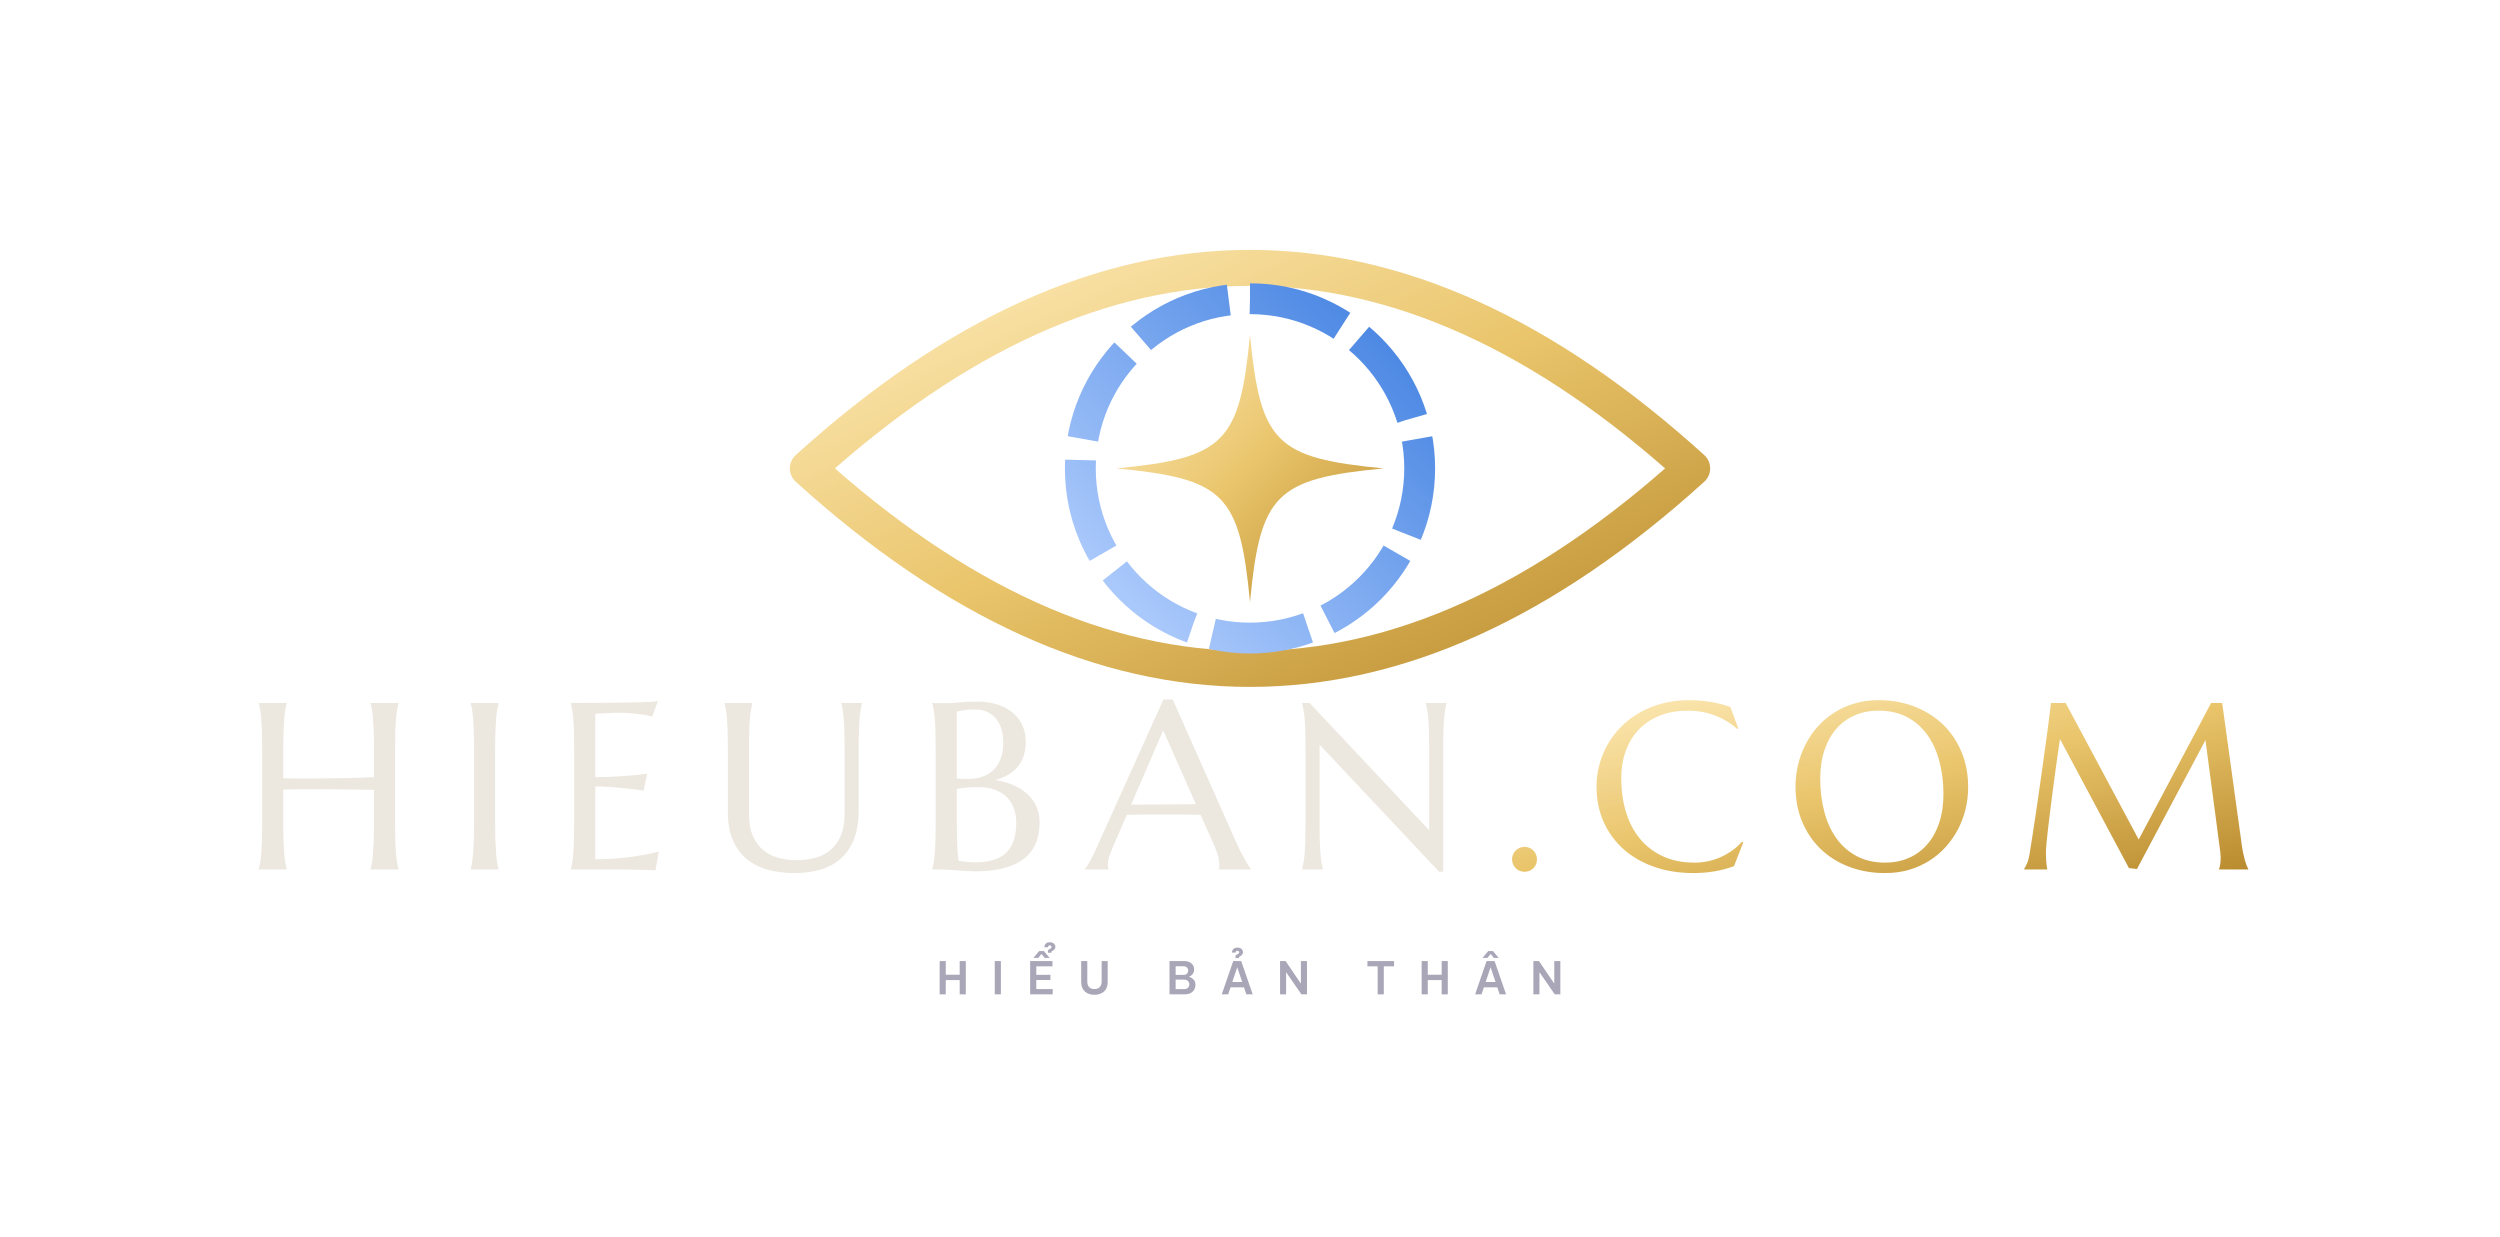
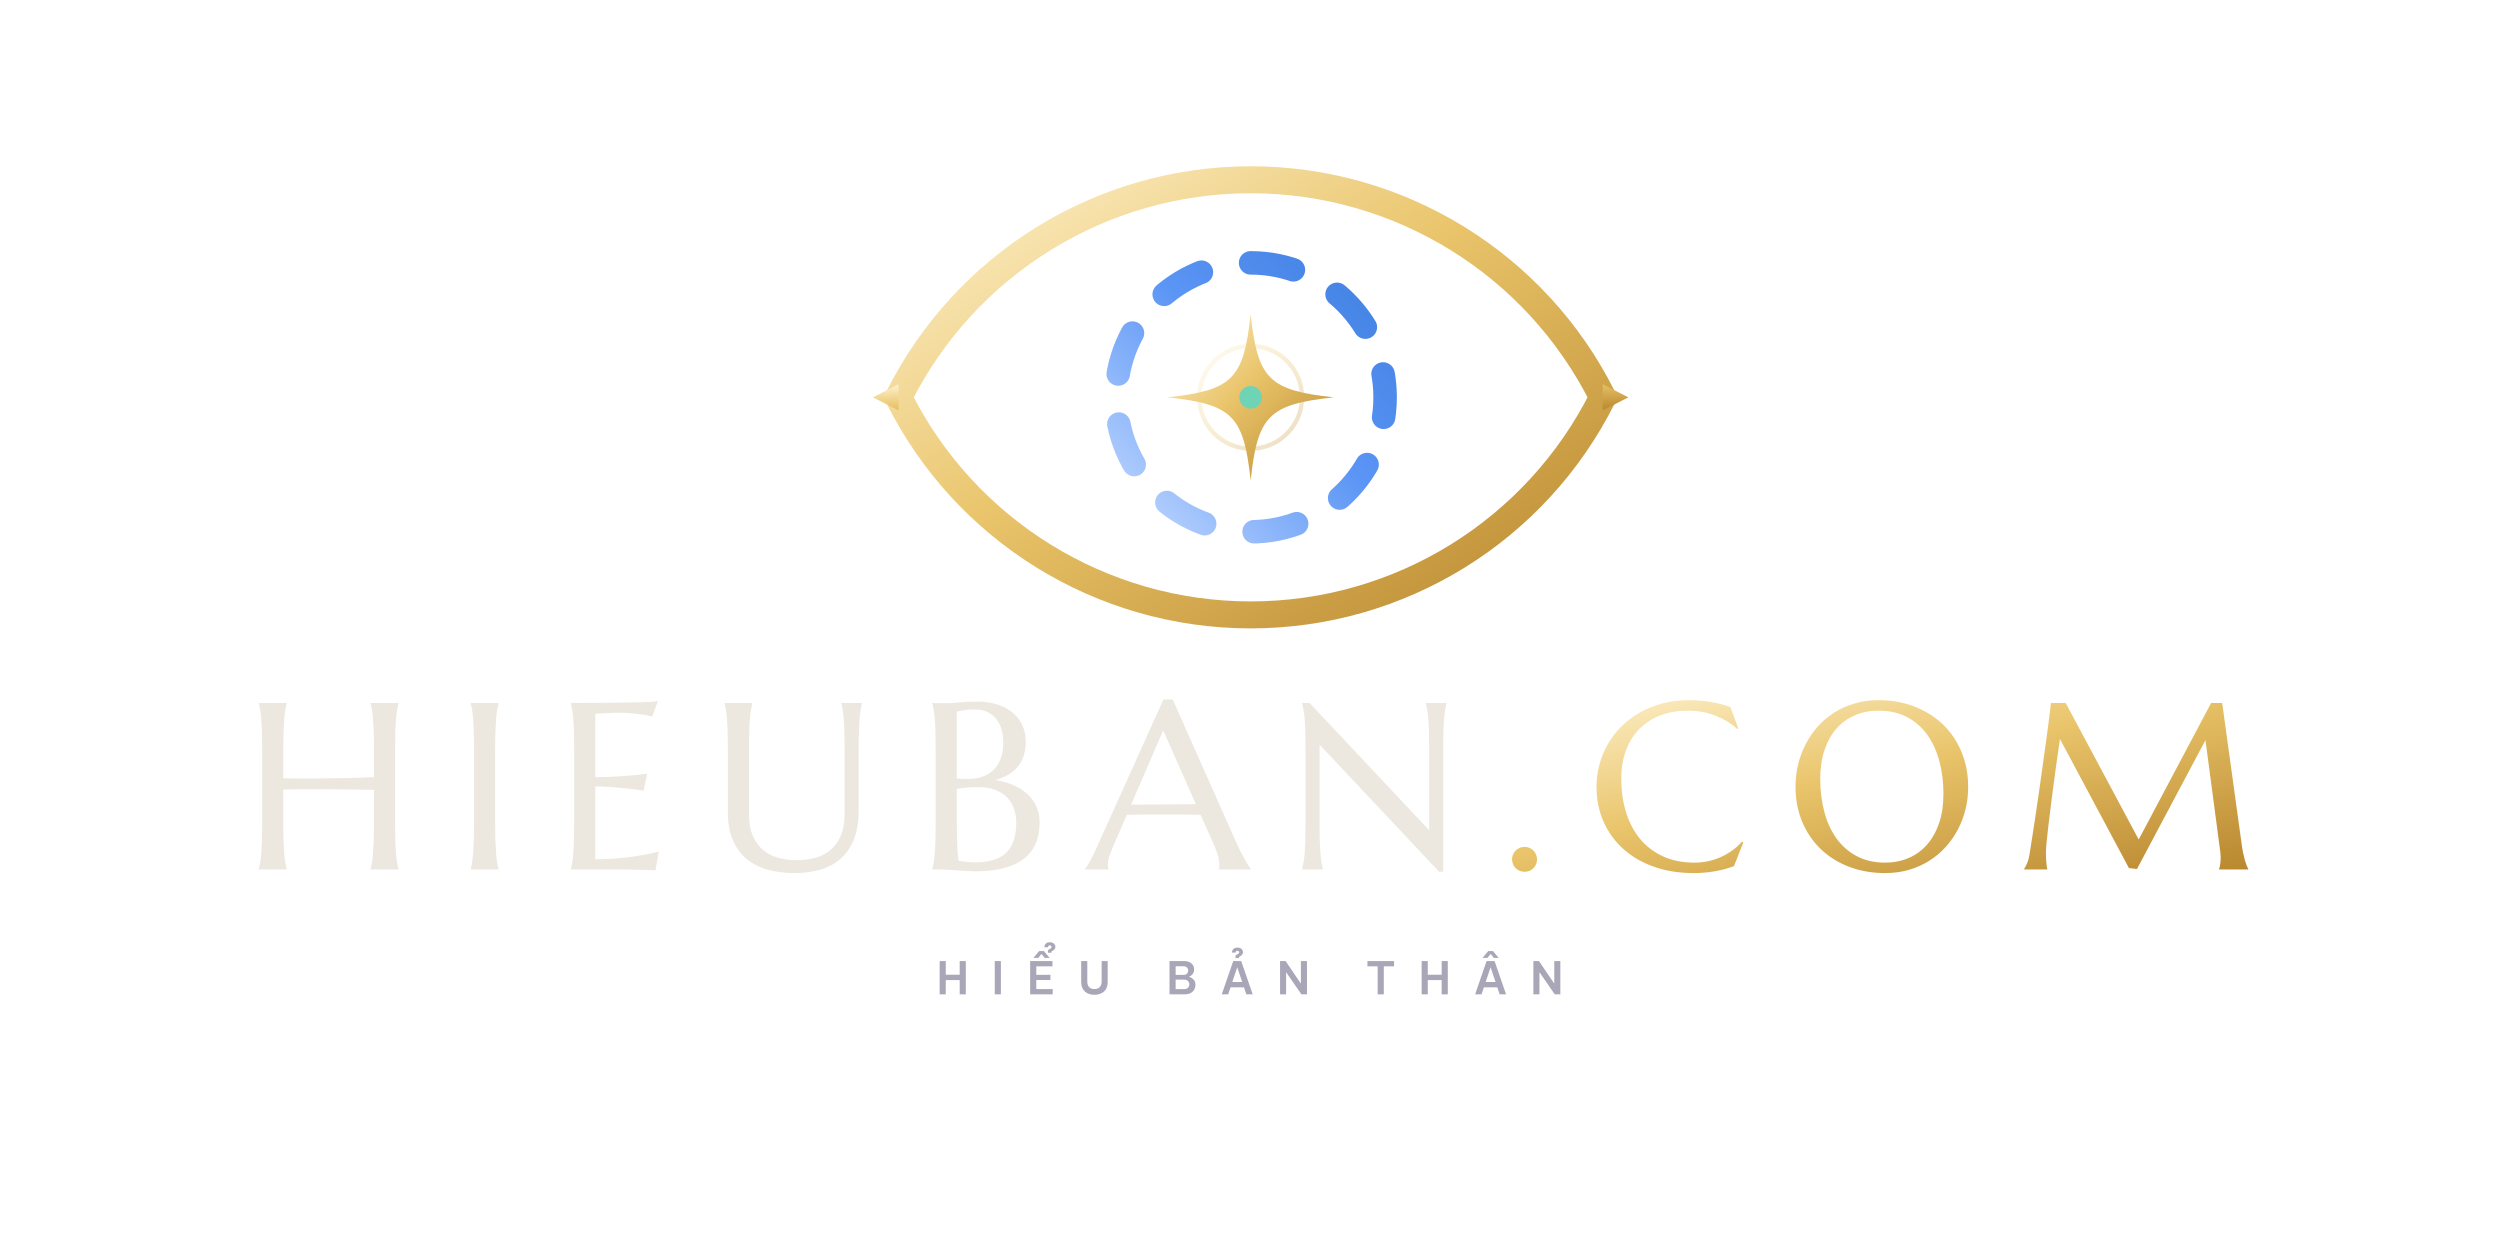
<svg xmlns="http://www.w3.org/2000/svg" viewBox="0 0 660.658 326.765" width="660.658" height="326.765" role="img" aria-label="Hiểu Bản Thân — hieuban.com">
  <defs>
    <linearGradient id="v" x1="0" y1="0" x2="1" y2="1">
-       <stop offset="0" stop-color="#FFEDBE" />
-       <stop offset="0.5" stop-color="#E9C46A" />
-       <stop offset="1" stop-color="#B98A2E" />
+       <stop offset="0" stop-color="#FFF3D1" />
+       <stop offset="0.45" stop-color="#E9C46A" />
+       <stop offset="1" stop-color="#B8862D" />
    </linearGradient>
    <linearGradient id="l" x1="0" y1="0" x2="1" y2="1">
-       <stop offset="0" stop-color="#B9D3FF" />
+       <stop offset="0" stop-color="#C4DAFF" />
+       <stop offset="0.55" stop-color="#5B95F5" />
      <stop offset="1" stop-color="#3F7FE0" />
    </linearGradient>
+     <linearGradient id="j" x1="0" y1="0" x2="1" y2="1">
+       <stop offset="0" stop-color="#A8F0DC" />
+       <stop offset="1" stop-color="#5FC4A5" />
+     </linearGradient>
+     <radialGradient id="glow" cx="50%" cy="50%" r="50%">
+       <stop offset="0%" stop-color="#E9C46A" stop-opacity="0.24" />
+       <stop offset="65%" stop-color="#3F7FE0" stop-opacity="0.08" />
+       <stop offset="100%" stop-color="#0A0A17" stop-opacity="0" />
+     </radialGradient>
  </defs>
-   <g transform="translate(194.46 -12.09) scale(1.3587)">
-     <path d="M14 100 Q100 22 186 100 Q100 178 14 100 Z" fill="none" stroke="url(#v)" stroke-width="7" stroke-linejoin="round" />
-     <circle cx="100" cy="100" r="33" fill="none" stroke="url(#l)" stroke-width="6" stroke-dasharray="18.9 4.14" transform="rotate(-90 100 100)" />
-     <path d="M100 74 C102 95 105 98 126 100 C105 102 102 105 100 126 C98 105 95 102 74 100 C95 98 98 95 100 74 Z" fill="url(#v)" />
+   <g transform="translate(215.50 -10.00) scale(1.15)">
+     <path class="hb-mat" d="M19.1 100 A90.45 90.45 0 0 1 180.9 100 A90.45 90.45 0 0 1 19.1 100 Z" fill="none" stroke="url(#v)" stroke-width="6.2" stroke-linecap="round" stroke-linejoin="round" />
+     <path d="M13.2 100 L19.1 97.0 L19.1 103.0 Z M186.8 100 L180.9 97.0 L180.9 103.0 Z" fill="url(#v)" />
+     <circle cx="100" cy="100" r="11.8" fill="none" stroke="url(#v)" stroke-width="1" stroke-opacity="0.28" />
+     <circle class="hb-vong" cx="100" cy="100" r="30.9" fill="none" stroke="url(#l)" stroke-width="5.4" stroke-linecap="round" stroke-dasharray="10.00 11.572" transform="rotate(-90 100 100)" />
+     <path class="hb-sao" d="M100 80.9 C101.6 95.8 104.2 98.4 119.1 100 C104.2 101.6 101.6 104.2 100 119.1 C98.4 104.2 95.8 101.6 80.9 100 C95.8 98.4 98.4 95.8 100 80.9 Z" fill="url(#v)" />
+     <circle cx="100" cy="100" r="2.6" fill="#6FD3B5" />
  </g>
  <path d="M34.83 -21.05Q33.6 -21.08 31.76 -21.09Q29.92 -21.11 27.75 -21.14Q25.59 -21.17 23.24 -21.19Q20.9 -21.2 18.66 -21.22Q16.42 -21.23 14.39 -21.2Q12.37 -21.17 10.86 -21.11V-12Q10.86 -9.39 10.94 -7.44Q11.02 -5.49 11.12 -4.08Q11.23 -2.67 11.4 -1.72Q11.57 -0.77 11.75 -0.12V0H4.39V-0.12Q4.57 -0.77 4.74 -1.72Q4.91 -2.67 5.03 -4.08Q5.15 -5.49 5.22 -7.44Q5.28 -9.39 5.28 -12V-31.97Q5.28 -34.58 5.22 -36.53Q5.15 -38.48 5.03 -39.9Q4.91 -41.33 4.74 -42.28Q4.57 -43.23 4.39 -43.88V-44H11.75V-43.88Q11.57 -43.23 11.4 -42.28Q11.23 -41.33 11.12 -39.9Q11.02 -38.48 10.94 -36.53Q10.86 -34.58 10.86 -31.97V-24.12Q12.46 -24.06 14.48 -24.04Q16.51 -24.03 18.72 -24.04Q20.93 -24.06 23.21 -24.09Q25.5 -24.12 27.63 -24.16Q29.76 -24.21 31.62 -24.27Q33.48 -24.33 34.83 -24.39V-31.97Q34.83 -34.58 34.75 -36.53Q34.67 -38.48 34.56 -39.9Q34.46 -41.33 34.29 -42.28Q34.12 -43.23 33.94 -43.88V-44H41.3V-43.88Q41.12 -43.23 40.95 -42.28Q40.78 -41.33 40.66 -39.9Q40.53 -38.48 40.47 -36.53Q40.41 -34.58 40.41 -31.97V-12Q40.41 -9.39 40.47 -7.44Q40.53 -5.49 40.66 -4.08Q40.78 -2.67 40.95 -1.72Q41.12 -0.77 41.3 -0.12V0H33.94V-0.12Q34.12 -0.77 34.29 -1.72Q34.46 -2.67 34.56 -4.08Q34.67 -5.49 34.75 -7.44Q34.83 -9.39 34.83 -12Z M60.41 -0.12Q60.59 -0.77 60.74 -1.72Q60.9 -2.67 61.02 -4.08Q61.14 -5.49 61.2 -7.44Q61.26 -9.39 61.26 -12V-31.97Q61.26 -34.58 61.2 -36.53Q61.14 -38.48 61.02 -39.9Q60.9 -41.33 60.74 -42.28Q60.59 -43.23 60.41 -43.88V-44H67.74V-43.88Q67.56 -43.23 67.39 -42.28Q67.22 -41.33 67.11 -39.9Q67 -38.48 66.93 -36.53Q66.85 -34.58 66.85 -31.97V-12Q66.85 -9.39 66.93 -7.44Q67 -5.49 67.11 -4.08Q67.22 -2.67 67.39 -1.72Q67.56 -0.77 67.74 -0.12V0H60.41Z M86.85 -44Q90.68 -44 94.47 -44.03Q98.26 -44.06 101.42 -44.11Q104.58 -44.15 106.82 -44.25Q109.06 -44.34 109.86 -44.49L108.35 -40.41Q107.34 -40.69 105.99 -40.9Q104.83 -41.09 103.15 -41.25Q101.48 -41.42 99.3 -41.42Q98.57 -41.42 97.54 -41.38Q96.51 -41.33 95.56 -41.27Q94.45 -41.21 93.32 -41.15V-24.39Q96.48 -24.42 99.03 -24.58Q101.57 -24.73 103.35 -24.88Q105.44 -25.07 107.03 -25.31L106.08 -20.86Q103.97 -21.14 101.76 -21.39Q99.85 -21.6 97.61 -21.77Q95.38 -21.94 93.32 -21.94V-2.7Q96.94 -2.7 99.98 -3.01Q103.02 -3.31 105.29 -3.71Q107.92 -4.14 110.1 -4.73L109.21 0.25Q108.85 0.21 108.11 0.18Q107.37 0.15 106.47 0.12Q105.56 0.09 104.56 0.08Q103.57 0.06 102.68 0.05Q101.79 0.03 101.1 0.02Q100.41 0 100.1 0H86.85V-0.12Q87.03 -0.77 87.2 -1.72Q87.37 -2.67 87.49 -4.08Q87.61 -5.49 87.67 -7.44Q87.73 -9.39 87.73 -12V-31.97Q87.73 -34.58 87.67 -36.53Q87.61 -38.48 87.49 -39.9Q87.37 -41.33 87.2 -42.28Q87.03 -43.23 86.85 -43.88V-44Z M159.19 -31.97Q159.19 -34.58 159.13 -36.53Q159.06 -38.48 158.94 -39.9Q158.82 -41.33 158.67 -42.28Q158.51 -43.23 158.33 -43.88V-44H163.79V-43.88Q163.61 -43.23 163.44 -42.28Q163.27 -41.33 163.16 -39.9Q163.05 -38.48 162.98 -36.53Q162.9 -34.58 162.9 -31.97V-15.4Q162.9 -11.02 161.64 -7.92Q160.38 -4.82 158.14 -2.84Q155.9 -0.86 152.77 0.05Q149.64 0.95 145.93 0.95Q142.22 0.95 139.01 0.09Q135.81 -0.77 133.43 -2.68Q131.05 -4.6 129.7 -7.66Q128.35 -10.71 128.35 -15.1V-31.97Q128.35 -34.58 128.29 -36.53Q128.23 -38.48 128.1 -39.9Q127.98 -41.33 127.81 -42.28Q127.64 -43.23 127.46 -43.88V-44H134.82V-43.88Q134.64 -43.23 134.47 -42.28Q134.3 -41.33 134.18 -39.9Q134.06 -38.48 134 -36.53Q133.93 -34.58 133.93 -31.97V-14.76Q133.93 -11.11 135.02 -8.73Q136.11 -6.35 137.89 -4.96Q139.67 -3.56 141.94 -3.01Q144.21 -2.45 146.58 -2.45Q148.94 -2.45 151.21 -3.01Q153.48 -3.56 155.24 -4.96Q157.01 -6.35 158.1 -8.73Q159.19 -11.11 159.19 -14.76Z M183.26 -31.97Q183.26 -34.58 183.2 -36.53Q183.14 -38.48 183.02 -39.9Q182.9 -41.33 182.73 -42.28Q182.56 -43.23 182.37 -43.88V-44Q182.99 -43.97 183.66 -43.97Q184.25 -43.94 184.97 -43.94Q185.69 -43.94 186.45 -43.94Q187.56 -43.94 189.45 -44.15Q191.33 -44.37 194.31 -44.37Q197.07 -44.37 199.4 -43.65Q201.73 -42.93 203.44 -41.58Q205.14 -40.23 206.11 -38.25Q207.07 -36.27 207.07 -33.75Q207.07 -31.63 206.49 -29.96Q205.91 -28.29 204.85 -27.05Q203.79 -25.8 202.3 -24.96Q200.81 -24.12 199.03 -23.63Q201.64 -23.23 203.79 -22.29Q205.94 -21.36 207.49 -19.94Q209.04 -18.53 209.88 -16.65Q210.73 -14.76 210.73 -12.46Q210.73 -5.98 206.46 -2.75Q202.2 0.49 193.7 0.49Q192.78 0.49 191.55 0.41Q190.32 0.34 189.05 0.25Q187.77 0.15 186.55 0.08Q185.32 0 184.4 0H182.37V-0.12Q182.56 -0.77 182.73 -1.72Q182.9 -2.67 183.02 -4.08Q183.14 -5.49 183.2 -7.44Q183.26 -9.39 183.26 -12ZM194.52 -21.75Q192.44 -21.75 191.03 -21.6Q189.61 -21.45 188.85 -21.29V-12Q188.85 -8.41 188.97 -6.08Q189.09 -3.74 189.31 -2.27Q190.47 -2.12 191.64 -1.99Q192.81 -1.87 193.51 -1.87Q199.25 -1.87 201.9 -4.43Q204.56 -7 204.56 -12.3Q204.56 -14.39 203.93 -16.12Q203.3 -17.86 202.06 -19.12Q200.81 -20.37 198.93 -21.06Q197.04 -21.75 194.52 -21.75ZM188.85 -24.06Q189.71 -23.96 190.38 -23.95Q191.06 -23.93 191.82 -23.93Q193.91 -23.93 195.63 -24.53Q197.35 -25.13 198.56 -26.33Q199.77 -27.52 200.45 -29.32Q201.12 -31.11 201.12 -33.51Q201.12 -35.5 200.63 -37.13Q200.14 -38.75 199.17 -39.9Q198.21 -41.05 196.79 -41.67Q195.38 -42.28 193.57 -42.28Q192.41 -42.28 191.53 -42.19Q190.66 -42.1 190.04 -41.97Q189.34 -41.85 188.85 -41.67Z M258.12 0V-0.12Q258.18 -0.28 258.21 -0.58Q258.24 -0.89 258.24 -1.14Q258.24 -2.09 257.98 -3.24Q257.72 -4.39 256.99 -6.11L253.27 -14.45Q251.55 -14.51 248.7 -14.51Q245.85 -14.51 242.53 -14.51Q240.11 -14.51 237.85 -14.51Q235.6 -14.51 233.79 -14.45L230.26 -6.35Q229.8 -5.22 229.28 -3.87Q228.76 -2.52 228.76 -1.14Q228.76 -0.74 228.82 -0.48Q228.88 -0.21 228.94 -0.12V0H222.68V-0.12Q223.23 -0.71 224.06 -2.19Q224.89 -3.68 225.87 -5.92L243.45 -44.92H245.91L262.57 -7.43Q263.15 -6.11 263.78 -4.86Q264.41 -3.62 264.96 -2.64Q265.52 -1.66 265.95 -0.98Q266.37 -0.31 266.53 -0.12V0ZM238.24 -17.15Q240.02 -17.15 241.89 -17.17Q243.76 -17.18 245.56 -17.2Q247.35 -17.21 249.01 -17.23Q250.66 -17.24 252.02 -17.27L243.39 -36.76L234.92 -17.15Z M282.07 -44 313.68 -10.37V-31.97Q313.68 -34.58 313.62 -36.53Q313.56 -38.48 313.43 -39.9Q313.31 -41.33 313.14 -42.28Q312.97 -43.23 312.79 -43.88V-44H318.25V-43.88Q318.07 -43.23 317.91 -42.28Q317.76 -41.33 317.64 -39.9Q317.51 -38.48 317.45 -36.53Q317.39 -34.58 317.39 -31.97V0.61H316.32L284.71 -32.98V-12Q284.71 -9.39 284.78 -7.44Q284.84 -5.49 284.96 -4.08Q285.08 -2.67 285.24 -1.72Q285.39 -0.77 285.57 -0.12V0H280.11V-0.12Q280.3 -0.77 280.46 -1.72Q280.63 -2.67 280.76 -4.08Q280.88 -5.49 280.94 -7.44Q281 -9.39 281 -12V-31.97Q281 -34.58 280.94 -36.53Q280.88 -38.48 280.76 -39.9Q280.63 -41.33 280.46 -42.28Q280.3 -43.23 280.11 -43.88V-44Z" transform="translate(64.00 229.77)" fill="#ECE8DF" />
  <path d="M335.58 -2.7Q335.58 -3.38 335.84 -3.97Q336.1 -4.57 336.54 -5.02Q336.99 -5.46 337.59 -5.72Q338.19 -5.98 338.86 -5.98Q339.57 -5.98 340.16 -5.72Q340.76 -5.46 341.21 -5.02Q341.65 -4.57 341.91 -3.97Q342.17 -3.38 342.17 -2.7Q342.17 -1.29 341.22 -0.34Q340.27 0.61 338.86 0.61Q338.19 0.61 337.59 0.35Q336.99 0.09 336.54 -0.35Q336.1 -0.8 335.84 -1.4Q335.58 -1.99 335.58 -2.7Z M395.37 -37.25 395.09 -37.13Q392.7 -39.34 389.34 -40.66Q385.98 -41.97 381.96 -41.97Q378.09 -41.97 374.87 -40.76Q371.65 -39.55 369.33 -37.25Q367.02 -34.95 365.73 -31.6Q364.44 -28.26 364.44 -23.99Q364.44 -19.3 365.67 -15.23Q366.89 -11.17 369.32 -8.19Q371.74 -5.22 375.38 -3.51Q379.01 -1.81 383.86 -1.81Q385.61 -1.81 387.36 -2.18Q389.11 -2.55 390.72 -3.27Q392.33 -3.99 393.76 -5.02Q395.19 -6.04 396.35 -7.36L396.69 -7.15L394.23 -0.89Q391.93 0 389.16 0.48Q386.38 0.95 383.56 0.95Q377.88 0.95 373.17 -0.69Q368.46 -2.33 365.07 -5.34Q361.68 -8.35 359.79 -12.56Q357.9 -16.78 357.9 -21.94Q357.9 -24.85 358.66 -27.68Q359.41 -30.5 360.85 -33.05Q362.29 -35.59 364.41 -37.73Q366.53 -39.86 369.24 -41.42Q371.96 -42.99 375.23 -43.86Q378.49 -44.74 382.3 -44.74Q388.22 -44.74 393.28 -42.93Z M432.42 -44.74Q437.55 -44.74 441.89 -43.06Q446.23 -41.39 449.39 -38.37Q452.55 -35.35 454.33 -31.11Q456.11 -26.88 456.11 -21.75Q456.11 -18.84 455.44 -16.02Q454.76 -13.19 453.46 -10.68Q452.15 -8.16 450.25 -6.03Q448.35 -3.9 445.91 -2.35Q443.47 -0.8 440.53 0.08Q437.58 0.95 434.17 0.95Q429.05 0.95 424.71 -0.69Q420.37 -2.33 417.21 -5.34Q414.05 -8.35 412.27 -12.56Q410.49 -16.78 410.49 -21.94Q410.49 -24.85 411.16 -27.68Q411.84 -30.5 413.14 -33.05Q414.44 -35.59 416.33 -37.73Q418.22 -39.86 420.66 -41.42Q423.1 -42.99 426.06 -43.86Q429.02 -44.74 432.42 -44.74ZM434.17 -1.81Q437.58 -1.81 440.4 -3.04Q443.23 -4.26 445.27 -6.6Q447.31 -8.93 448.44 -12.29Q449.58 -15.65 449.58 -19.91Q449.58 -24.64 448.49 -28.67Q447.4 -32.71 445.25 -35.67Q443.1 -38.63 439.9 -40.3Q436.69 -41.97 432.42 -41.97Q429.02 -41.97 426.2 -40.76Q423.37 -39.55 421.33 -37.25Q419.29 -34.95 418.16 -31.6Q417.02 -28.26 417.02 -23.99Q417.02 -19.3 418.1 -15.23Q419.17 -11.17 421.32 -8.19Q423.47 -5.22 426.69 -3.51Q429.91 -1.81 434.17 -1.81Z M470.89 -0.12Q471.23 -0.61 471.66 -1.58Q472.09 -2.55 472.33 -4.02Q472.67 -6.17 473.09 -8.85Q473.5 -11.54 473.95 -14.48Q474.39 -17.43 474.83 -20.51Q475.28 -23.6 475.69 -26.59Q476.11 -29.58 476.49 -32.36Q476.88 -35.13 477.18 -37.43Q477.49 -39.74 477.69 -41.44Q477.89 -43.14 477.98 -44H481.88L501.18 -7.92L520.32 -44H523.24L528.27 -7.55Q528.48 -5.83 528.73 -4.6Q528.98 -3.38 529.22 -2.5Q529.47 -1.63 529.7 -1.06Q529.93 -0.49 530.14 -0.12V0H522.41V-0.12Q522.56 -0.46 522.7 -1.23Q522.84 -1.99 522.84 -3.07Q522.84 -3.47 522.81 -3.88Q522.78 -4.3 522.72 -4.79L518.82 -34.18L500.72 -0.12L498.6 -0.37L480.37 -34.49Q479.3 -27.22 478.5 -21.05Q478.16 -18.41 477.83 -15.79Q477.49 -13.16 477.23 -10.89Q476.97 -8.62 476.81 -6.89Q476.66 -5.15 476.66 -4.33Q476.66 -3.28 476.72 -2.49Q476.78 -1.69 476.84 -1.14Q476.94 -0.49 477.03 0H470.89Z" transform="translate(64.00 229.77)" fill="url(#v)" />
  <path d="M0.86 0V-8.8H2.47V-5.18H6.15V-8.8H7.77V0H6.15V-3.78H2.47V0Z M15.42 0V-8.8H17.04V0Z M29.46 -11V-11.38Q29.46 -11.52 29.52 -11.65Q29.58 -11.78 29.73 -11.87L29.91 -11.95Q30.17 -12.08 30.3 -12.22Q30.43 -12.36 30.43 -12.53Q30.43 -12.69 30.31 -12.81Q30.19 -12.94 29.97 -12.94Q29.74 -12.94 29.63 -12.83Q29.53 -12.72 29.5 -12.61Q29.48 -12.49 29.48 -12.45H28.53Q28.52 -12.76 28.66 -13.06Q28.8 -13.37 29.12 -13.57Q29.44 -13.77 29.94 -13.77Q30.63 -13.77 31.04 -13.41Q31.44 -13.06 31.44 -12.57Q31.44 -12.17 31.18 -11.88Q30.92 -11.59 30.46 -11.37L30.41 -11.33V-11ZM25.63 -9.62 27.14 -11.43H28.41L29.92 -9.62H28.64L27.77 -10.67L26.91 -9.62ZM24.77 0V-8.8H30.67V-7.4H26.39V-5.16H30.13V-3.79H26.39V-1.4H30.73V0Z M41.75 0.12Q40.78 0.12 39.98 -0.26Q39.18 -0.63 38.72 -1.39Q38.26 -2.15 38.26 -3.31V-8.8H39.87V-3.31Q39.87 -2.5 40.33 -1.95Q40.79 -1.4 41.75 -1.4Q42.73 -1.4 43.19 -1.95Q43.66 -2.5 43.66 -3.31V-8.8H45.26V-3.31Q45.26 -2.15 44.8 -1.39Q44.33 -0.63 43.54 -0.26Q42.75 0.12 41.75 0.12Z M61.6 0V-8.8H65.44Q66.29 -8.8 66.88 -8.5Q67.47 -8.21 67.79 -7.71Q68.1 -7.21 68.1 -6.61Q68.1 -6.01 67.88 -5.61Q67.66 -5.22 67.36 -5Q67.06 -4.78 66.81 -4.7V-4.61Q67.12 -4.53 67.5 -4.29Q67.89 -4.06 68.18 -3.62Q68.46 -3.19 68.46 -2.5Q68.46 -1.88 68.16 -1.3Q67.87 -0.73 67.22 -0.36Q66.58 0 65.52 0ZM65.23 -7.43H63.22V-5.14H65.23Q65.92 -5.14 66.23 -5.48Q66.54 -5.83 66.54 -6.29Q66.54 -6.74 66.23 -7.09Q65.92 -7.43 65.23 -7.43ZM65.35 -3.9H63.22V-1.37H65.35Q66.13 -1.37 66.49 -1.75Q66.84 -2.13 66.84 -2.64Q66.84 -3.14 66.49 -3.52Q66.13 -3.9 65.35 -3.9Z M79.03 -9.58V-9.97Q79.03 -10.11 79.09 -10.24Q79.15 -10.37 79.31 -10.45L79.49 -10.54Q79.75 -10.67 79.88 -10.8Q80.01 -10.93 80.01 -11.12Q80.01 -11.27 79.89 -11.39Q79.77 -11.51 79.54 -11.51Q79.32 -11.51 79.21 -11.41Q79.1 -11.31 79.08 -11.19Q79.06 -11.07 79.06 -11.04H78.11Q78.09 -11.34 78.24 -11.65Q78.38 -11.95 78.7 -12.15Q79.02 -12.36 79.52 -12.36Q80.21 -12.36 80.62 -12Q81.02 -11.64 81.02 -11.14Q81.02 -10.75 80.76 -10.46Q80.5 -10.18 80.03 -9.94L79.98 -9.92V-9.58ZM75.41 0 78.44 -8.8H80.54L83.59 0H81.9L81.27 -1.86H77.73L77.1 0ZM78.19 -3.26H80.81L79.5 -7.15Z M90.81 0V-8.8H92.28L96.32 -2.83V-8.8H97.93V0H96.46L92.41 -5.86V0Z M116.61 0V-7.4H113.9V-8.8H120.94V-7.4H118.23V0Z M128.23 0V-8.8H129.85V-5.18H133.52V-8.8H135.14V0H133.52V-3.78H129.85V0Z M144.31 -9.62 145.82 -11.43H147.09L148.6 -9.62H147.32L146.46 -10.67L145.59 -9.62ZM142.36 0 145.39 -8.8H147.5L150.54 0H148.85L148.22 -1.86H144.68L144.05 0ZM145.14 -3.26H147.76L146.45 -7.15Z M157.76 0V-8.8H159.23L163.28 -2.83V-8.8H164.88V0H163.41L159.36 -5.86V0Z" transform="translate(247.46 262.77)" fill="#A9A6B8" />
</svg>
